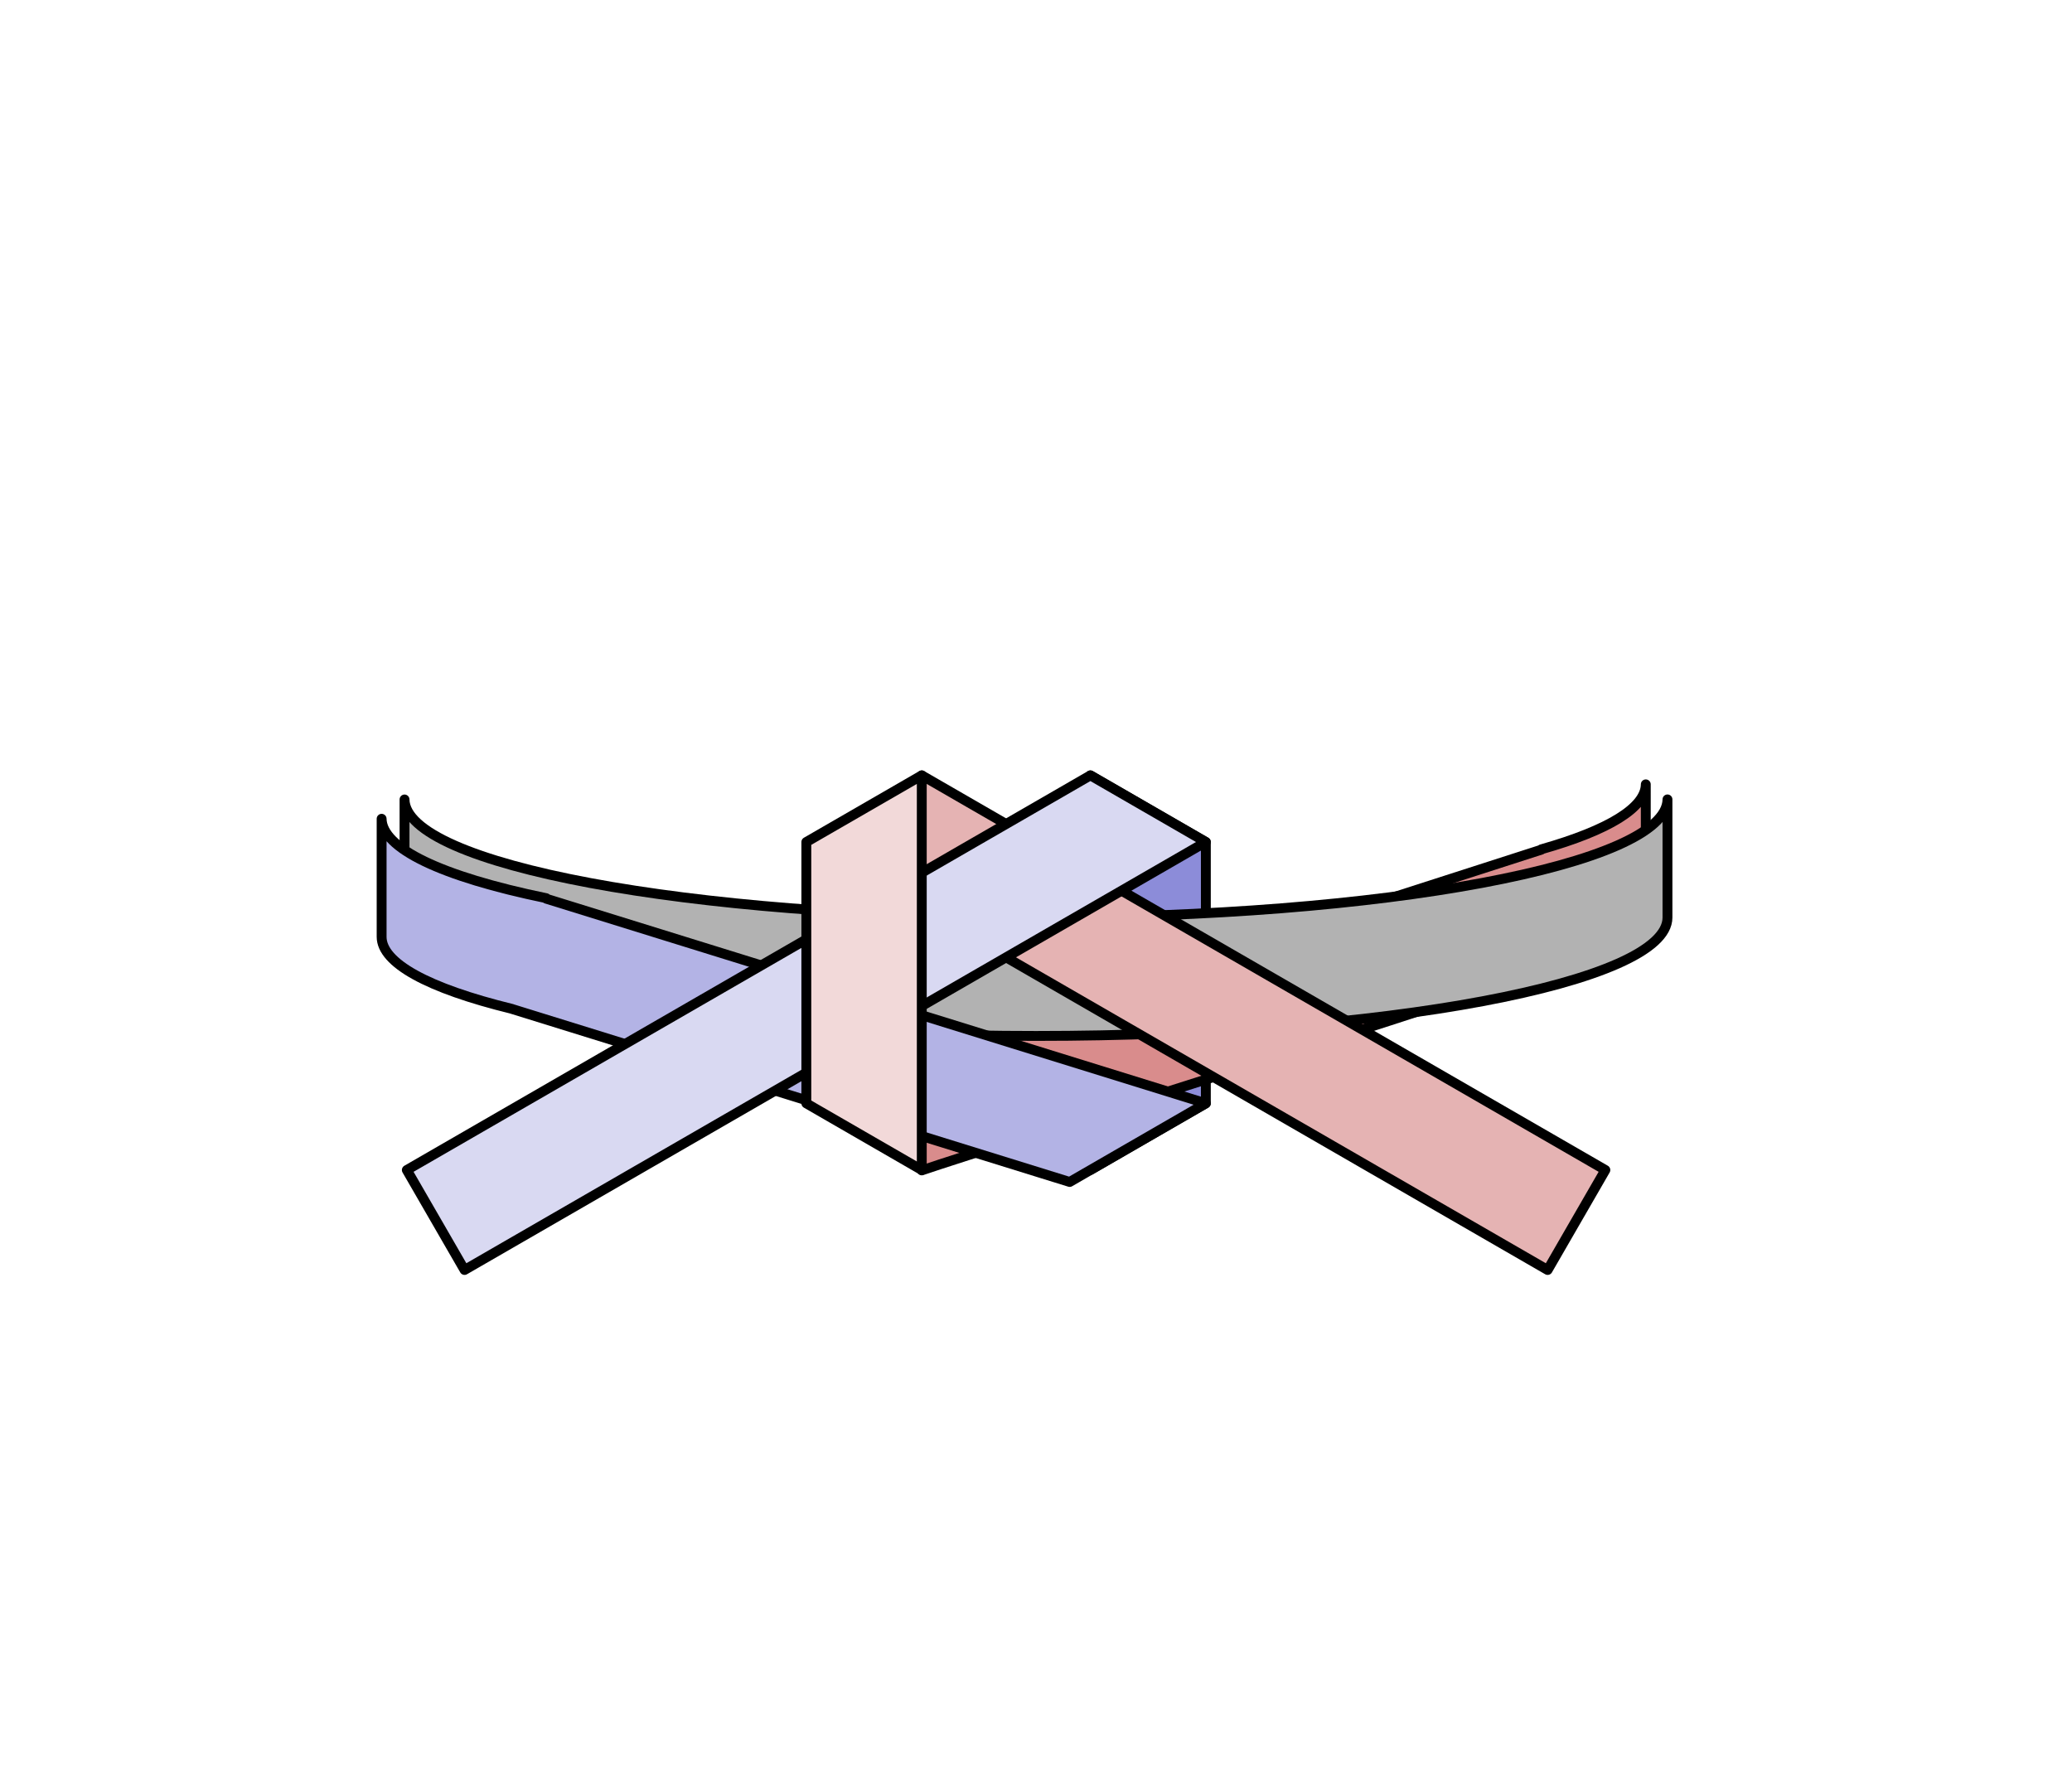
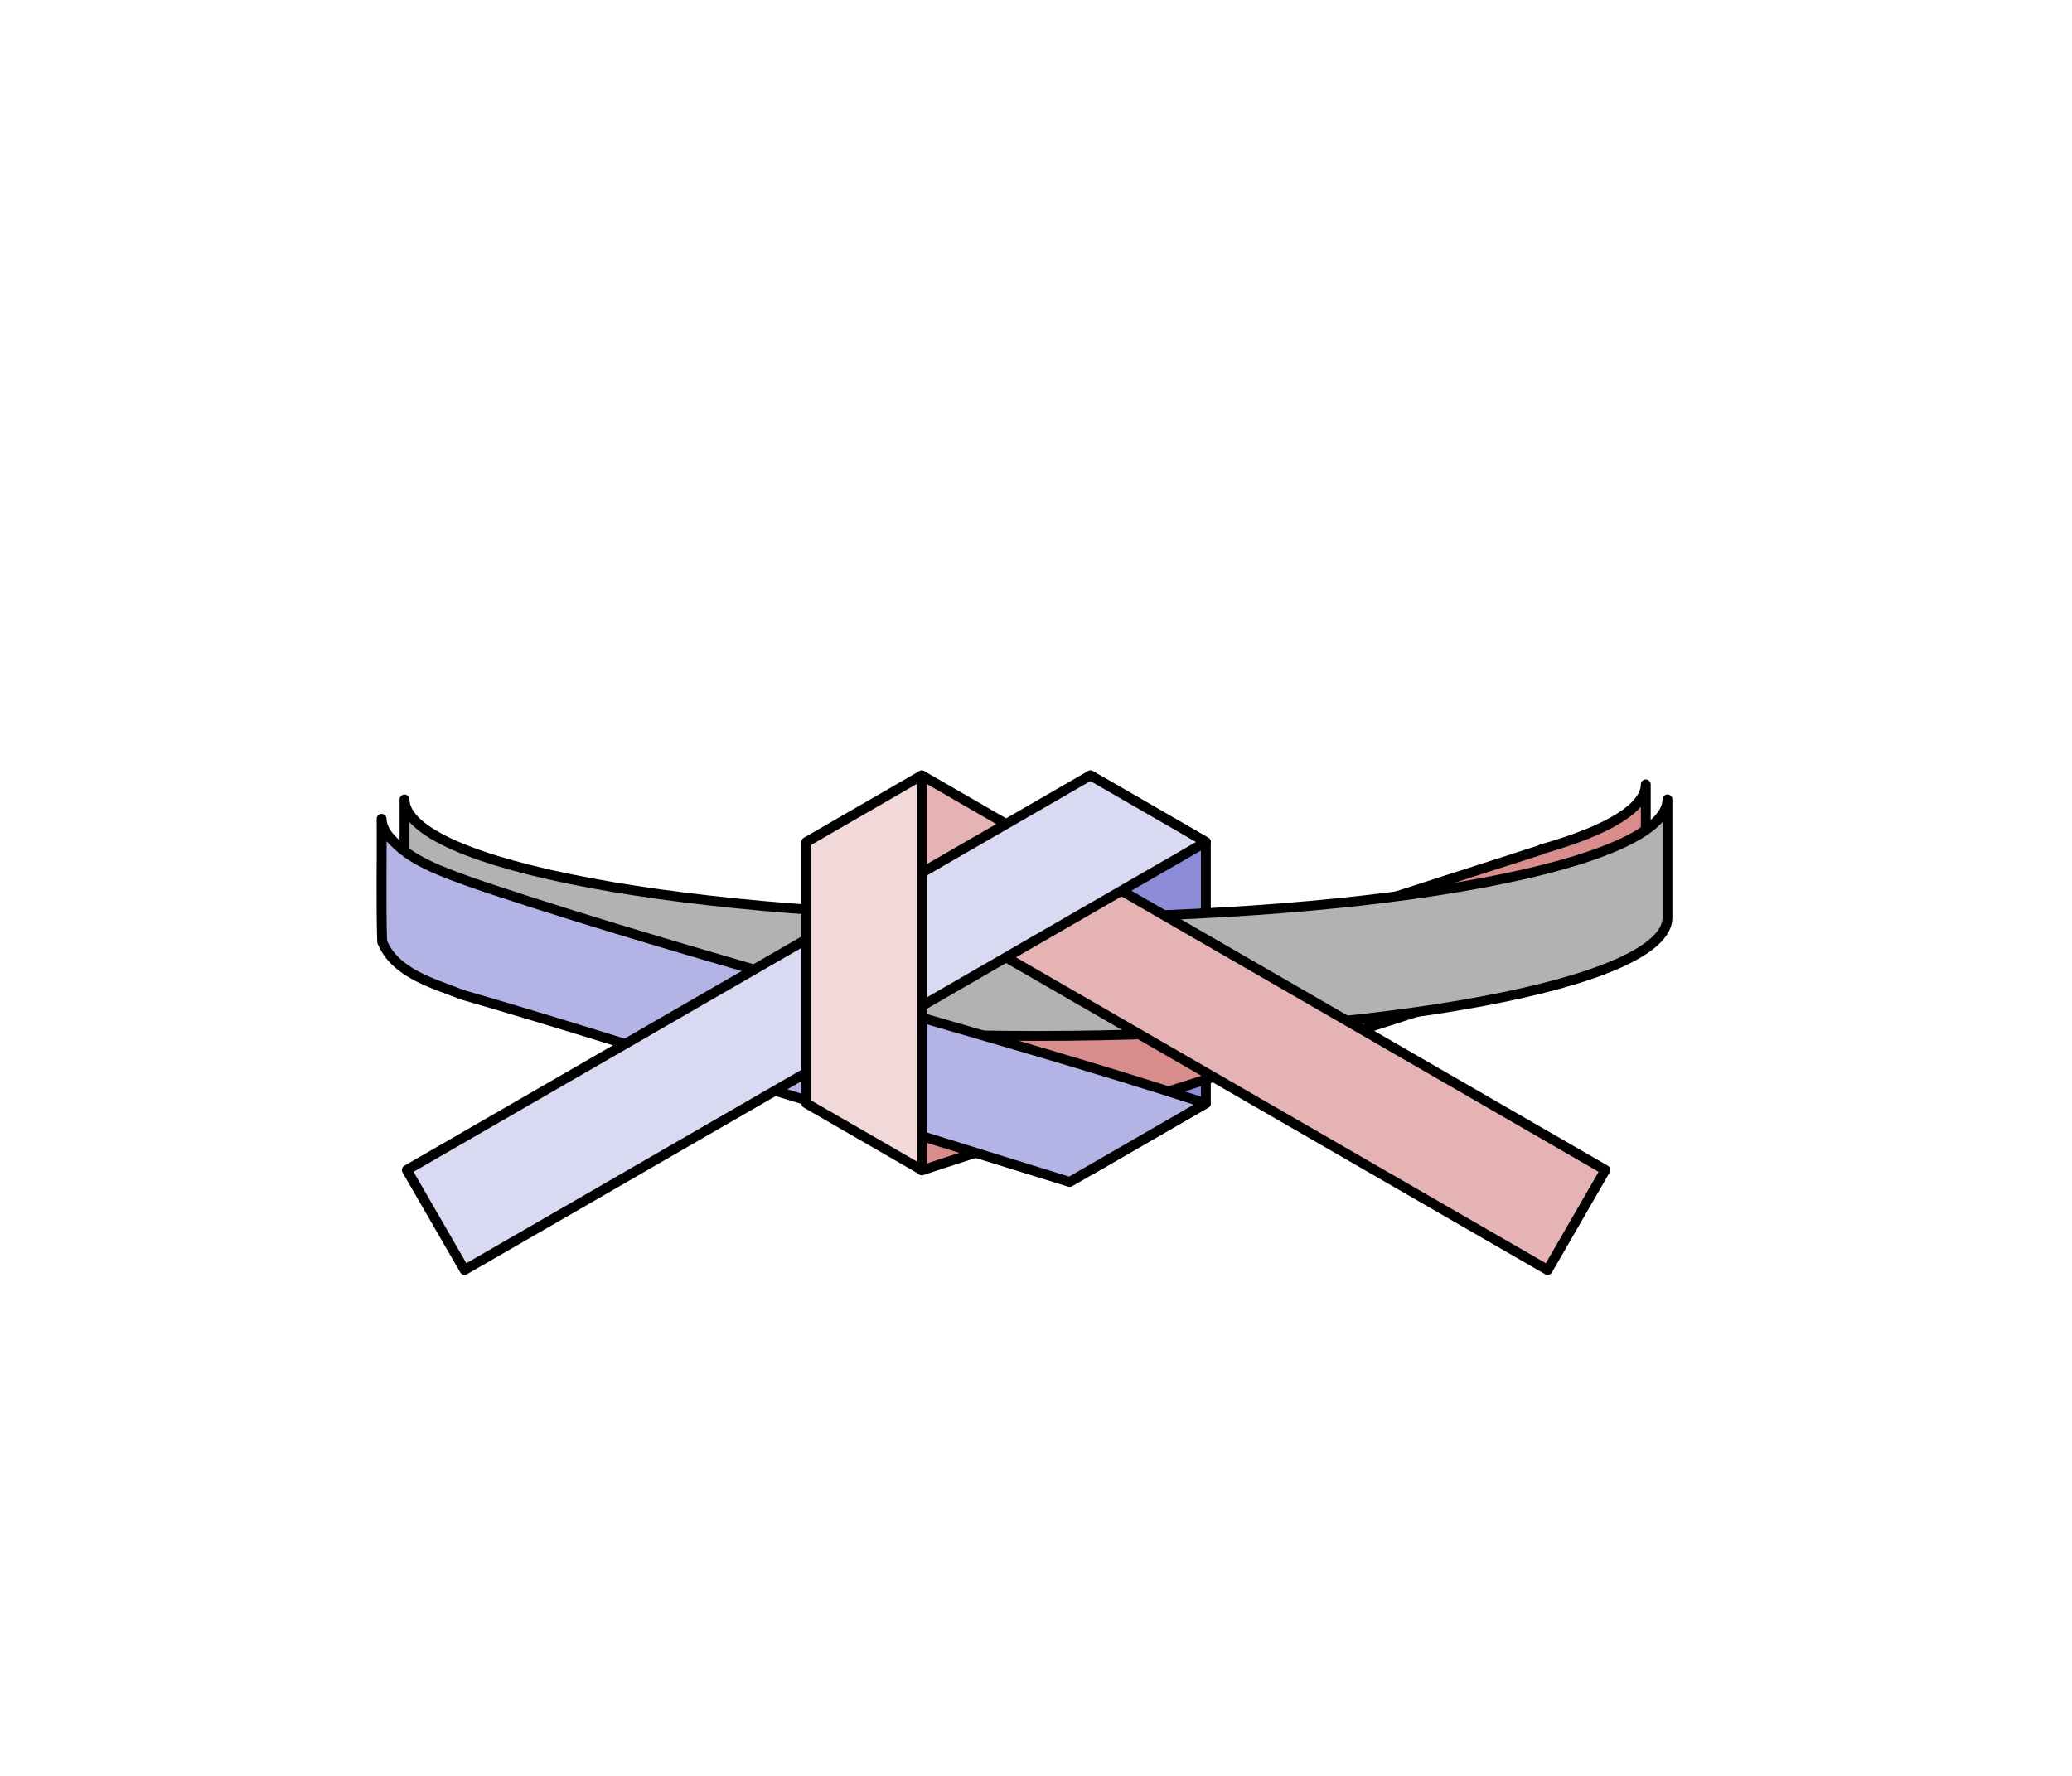
<svg xmlns="http://www.w3.org/2000/svg" width="210mm" height="180mm" viewBox="0 0 210 180" version="1.1" id="svg8">
  <defs id="defs2" />
  <g id="layer5" style="display:inline">
    <path id="rect907-5-7" style="fill:#8c8cd9;fill-opacity:1;stroke:#000000;stroke-width:1;stroke-linecap:round;stroke-linejoin:round;stroke-miterlimit:4;stroke-dasharray:none" d="m 110.514,78.59 11.7,6.755 v 26.49 l -11.7,6.755 z" />
  </g>
  <g id="layer12" style="display:none">
    <path id="rect907-0-3-3" style="display:inline;opacity:0.997;fill:#8c8cd9;fill-opacity:1;stroke:#000000;stroke-width:3.78;stroke-linecap:round;stroke-linejoin:round;stroke-miterlimit:4;stroke-dasharray:none" d="M 417.691,42.426 V 296.832 448.014 l 44.221,-25.531 V 322.363 l -0.002,-279.937 z" transform="scale(0.2645833)" />
  </g>
  <g id="layer2" style="display:none">
    <path id="path840-3-4-8" style="display:inline;fill:#d98c8c;fill-opacity:1;stroke:#000000;stroke-width:3.78;stroke-linecap:round;stroke-linejoin:round;stroke-miterlimit:4;stroke-dasharray:none" d="m 630.436,300.328 c -0.101,8.849 -14.006,17.499 -40.002,24.885 v 0.141 l -250.885,80.768 v 0.002 l -308.59,98.713 13.318,42.168 308.822,-98.789 c 24.737,-8.547 252.367,-79.425 251.469,-82.225 17.006,-6.329 25.865,-13.317 25.867,-20.404 3e-4,-0.041 3e-4,-0.082 0,-0.123 z" transform="scale(0.2645833)" />
    <path id="path840-3-5" style="display:inline;fill:#b2b2b2;fill-opacity:1;stroke:#000000;stroke-width:0;stroke-linecap:round;stroke-linejoin:round;stroke-miterlimit:4;stroke-dasharray:none" d="m 169,81.026 a 64,12 0 0 1 -64,11.974 64,12 0 0 1 -64,-11.968 v 11.968 a 64,12 0 0 0 64,12 64,12 0 0 0 64,-12 64,12 0 0 0 0,-0.033 z" />
    <path id="path840-3-2-3" style="display:inline;fill:#b3b3e5;fill-opacity:1;stroke:#000000;stroke-width:0;stroke-linecap:round;stroke-linejoin:round;stroke-miterlimit:4;stroke-dasharray:none" d="m 38.679,82.937 v 11.968 a 64,12 0 0 0 13.215,7.302 l -0.002,0.005 56.522,17.537 13.801,-7.968 -66.855,-20.744 v -0.053 a 64,12 0 0 1 -16.681,-8.048 z" />
  </g>
  <g id="layer10" style="display:inline">
    <path id="path840-3-4-3" style="display:inline;fill:#d98c8c;fill-opacity:1;stroke:#000000;stroke-width:1;stroke-linecap:round;stroke-linejoin:round;stroke-miterlimit:4;stroke-dasharray:none" d="m 166.803,79.5 c -0.027,2.341 -3.706,4.63 -10.584,6.584 v 0.037 l -66.38,21.37 3.585,11.137 c 6.545,-2.261 66.772,-21.014 66.534,-21.755 4.5,-1.675 6.844,-3.524 6.844,-5.399 8e-5,-0.011 8e-5,-0.022 0,-0.033 z" />
  </g>
  <g id="layer9" style="display:inline">
    <path id="path840-3-1" style="display:inline;fill:#b2b2b2;fill-opacity:1;stroke:#000000;stroke-width:1;stroke-linecap:round;stroke-linejoin:round;stroke-miterlimit:4;stroke-dasharray:none" d="m 169,81.026 a 64,12 0 0 1 -64,11.974 64,12 0 0 1 -64,-11.968 v 11.968 a 64,12 0 0 0 64,12 64,12 0 0 0 64,-12 64,12 0 0 0 0,-0.033 z" />
  </g>
  <g id="layer8" style="display:inline">
-     <path id="path840-3-2-9" style="display:inline;fill:#b3b3e5;fill-opacity:1;stroke:#000000;stroke-width:1;stroke-linecap:round;stroke-linejoin:round;stroke-miterlimit:4;stroke-dasharray:none;stroke-opacity:1" d="m 38.678,82.99 v 11.968 a 64,12 0 0 0 13.215,7.302 l -0.002,0.005 56.522,17.537 13.801,-7.968 -66.855,-20.744 v -0.053 a 64,12 0 0 1 -16.681,-8.048 z" />
+     <path id="path840-3-2-9" style="display:inline;fill:#b3b3e5;fill-opacity:1;stroke:#000000;stroke-width:1;stroke-linecap:round;stroke-linejoin:round;stroke-miterlimit:4;stroke-dasharray:none;stroke-opacity:1" d="m 38.678,82.99 c 0.035,4.153 -0.071,8.314 0.054,12.462 1.324,3.218 5.153,4.197 8.108,5.37 12.167,3.527 24.238,7.45 36.362,11.158 8.404,2.607 16.807,5.215 25.211,7.822 4.6,-2.656 9.201,-5.312 13.801,-7.968 C 99.864,104.547 71.683,97.412 49.38,89.989 44.139,88.21 41.672,87.163 39.799,85.194 39.207,84.612 38.688,83.853 38.678,82.99 Z" />
  </g>
  <g id="layer11" style="display:inline">
    <rect style="display:inline;fill:#e5b3b3;fill-opacity:1;stroke:#000000;stroke-width:1;stroke-linecap:round;stroke-linejoin:round;stroke-miterlimit:4;stroke-dasharray:none" id="rect907" width="80" height="11.7" x="120.202" y="21.349" transform="rotate(30)" />
  </g>
  <g id="layer7" style="display:inline">
    <path id="rect907-0-3" style="display:inline;fill:#d9d9f2;fill-opacity:1;stroke:#000000;stroke-width:1;stroke-linecap:round;stroke-linejoin:round;stroke-miterlimit:4;stroke-dasharray:none" d="M 110.514,78.59 41.232,118.59 47.082,128.722 122.214,85.345 Z" />
  </g>
  <g id="layer6" style="display:inline">
    <path id="rect907-5-9" style="display:inline;fill:#f2d9d9;fill-opacity:1;stroke:#000000;stroke-width:1;stroke-linecap:round;stroke-linejoin:round;stroke-miterlimit:4;stroke-dasharray:none" d="m 93.423,78.59 -11.7,6.755 v 26.49 l 11.7,6.755 z" />
  </g>
  <g id="layer4" style="display:none">
    <path id="rect907-0-3-3-3" style="display:inline;fill:#f2d9d9;fill-opacity:1;stroke:#000000;stroke-width:3.78;stroke-linecap:round;stroke-linejoin:round;stroke-miterlimit:4;stroke-dasharray:none" d="m 308.881,42.426 -0.002,280.141 v 100.119 l 44.221,25.531 V 297.035 42.426 Z" transform="scale(0.2645833)" />
  </g>
  <g id="layer13" style="display:none" />
</svg>
